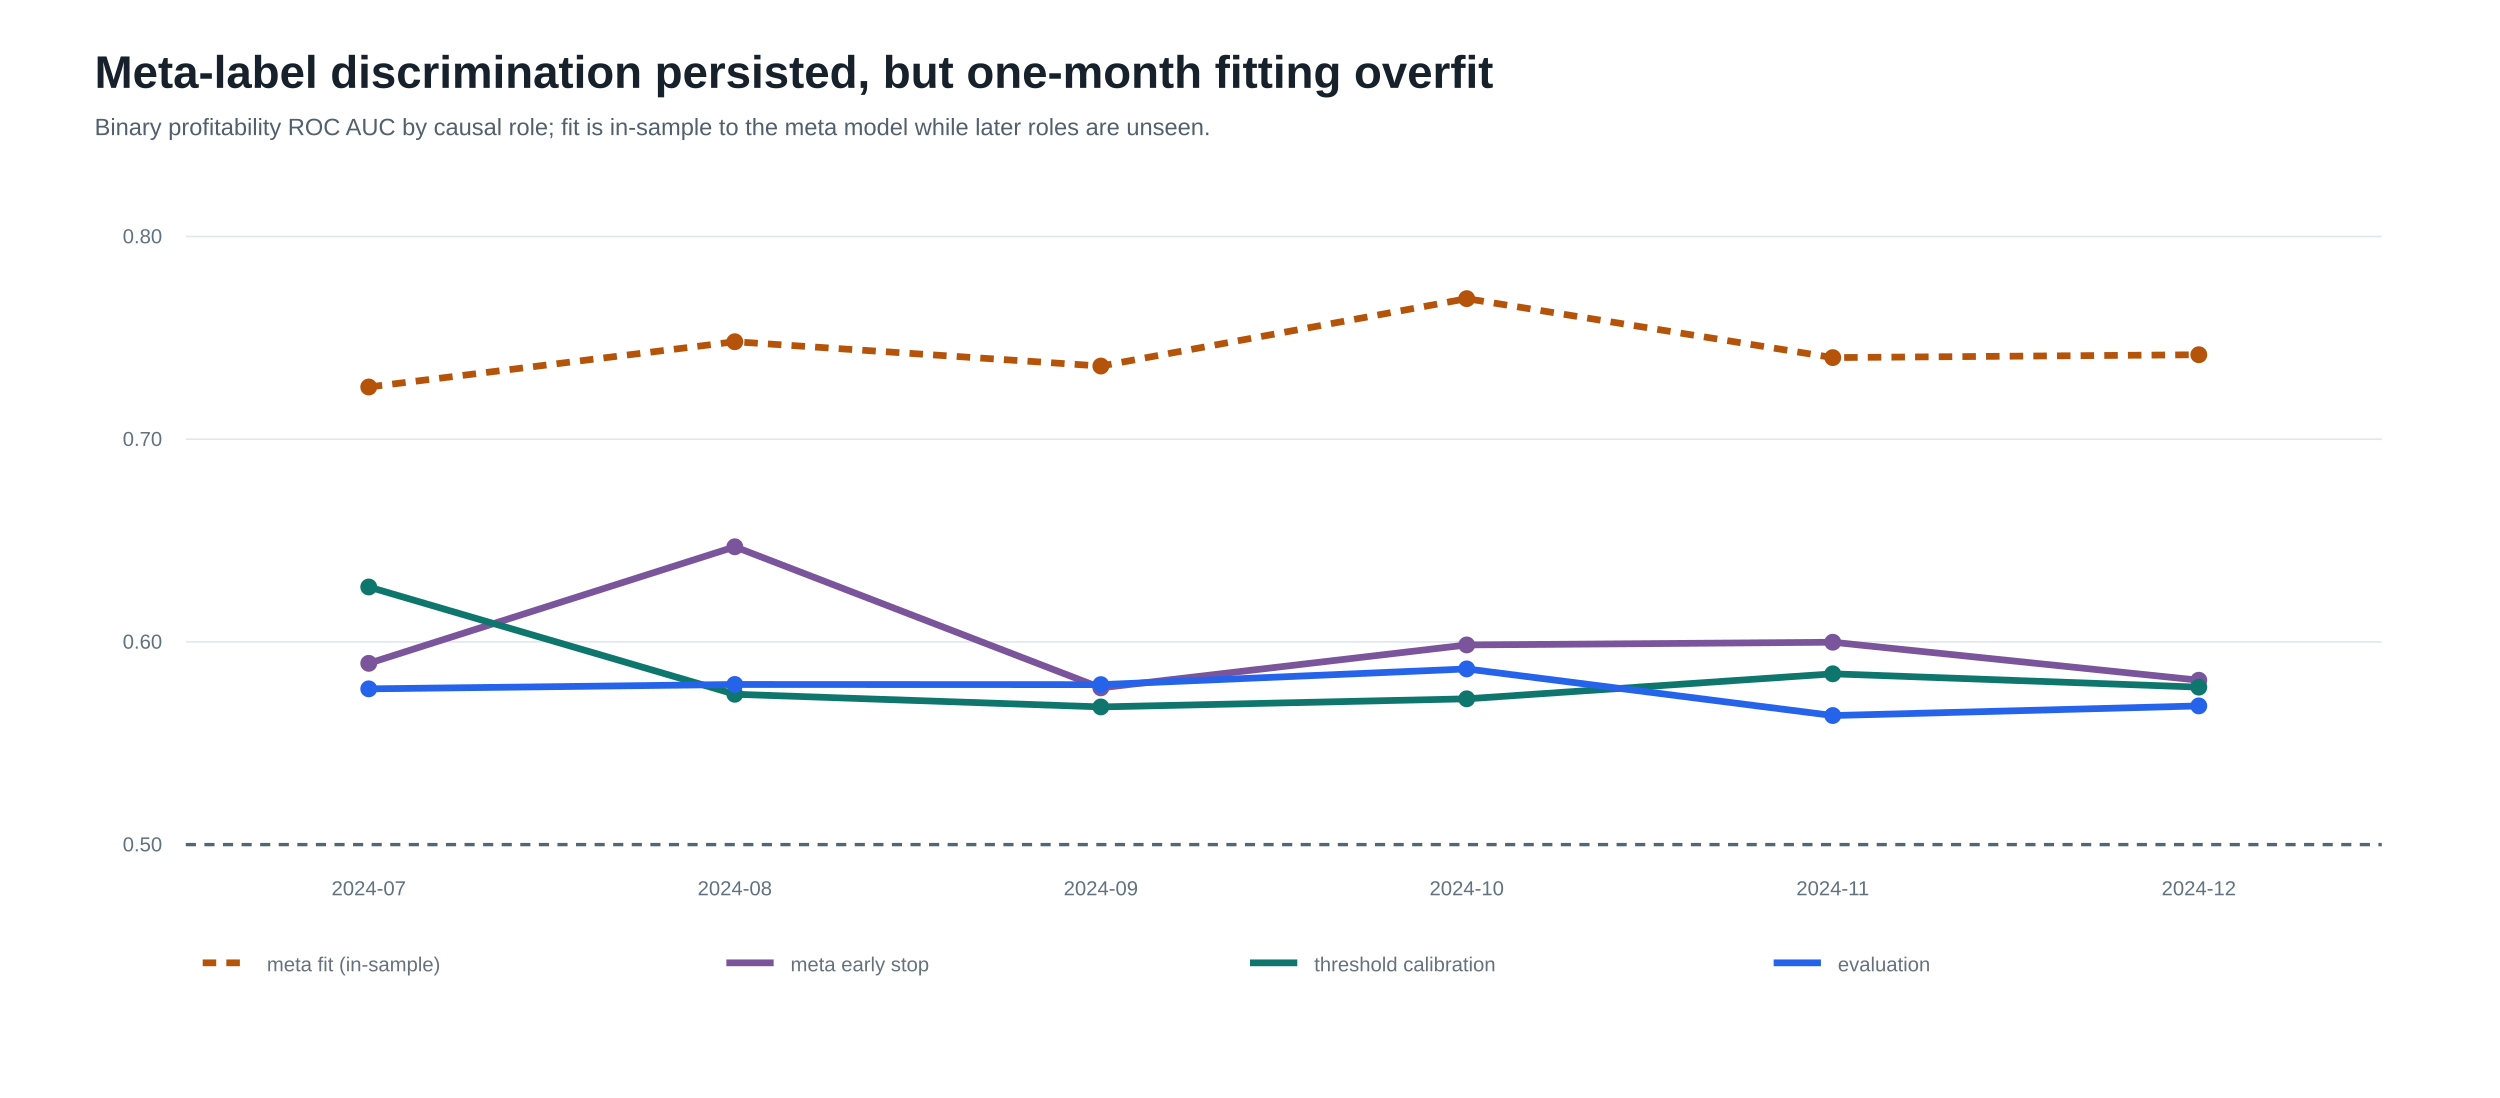
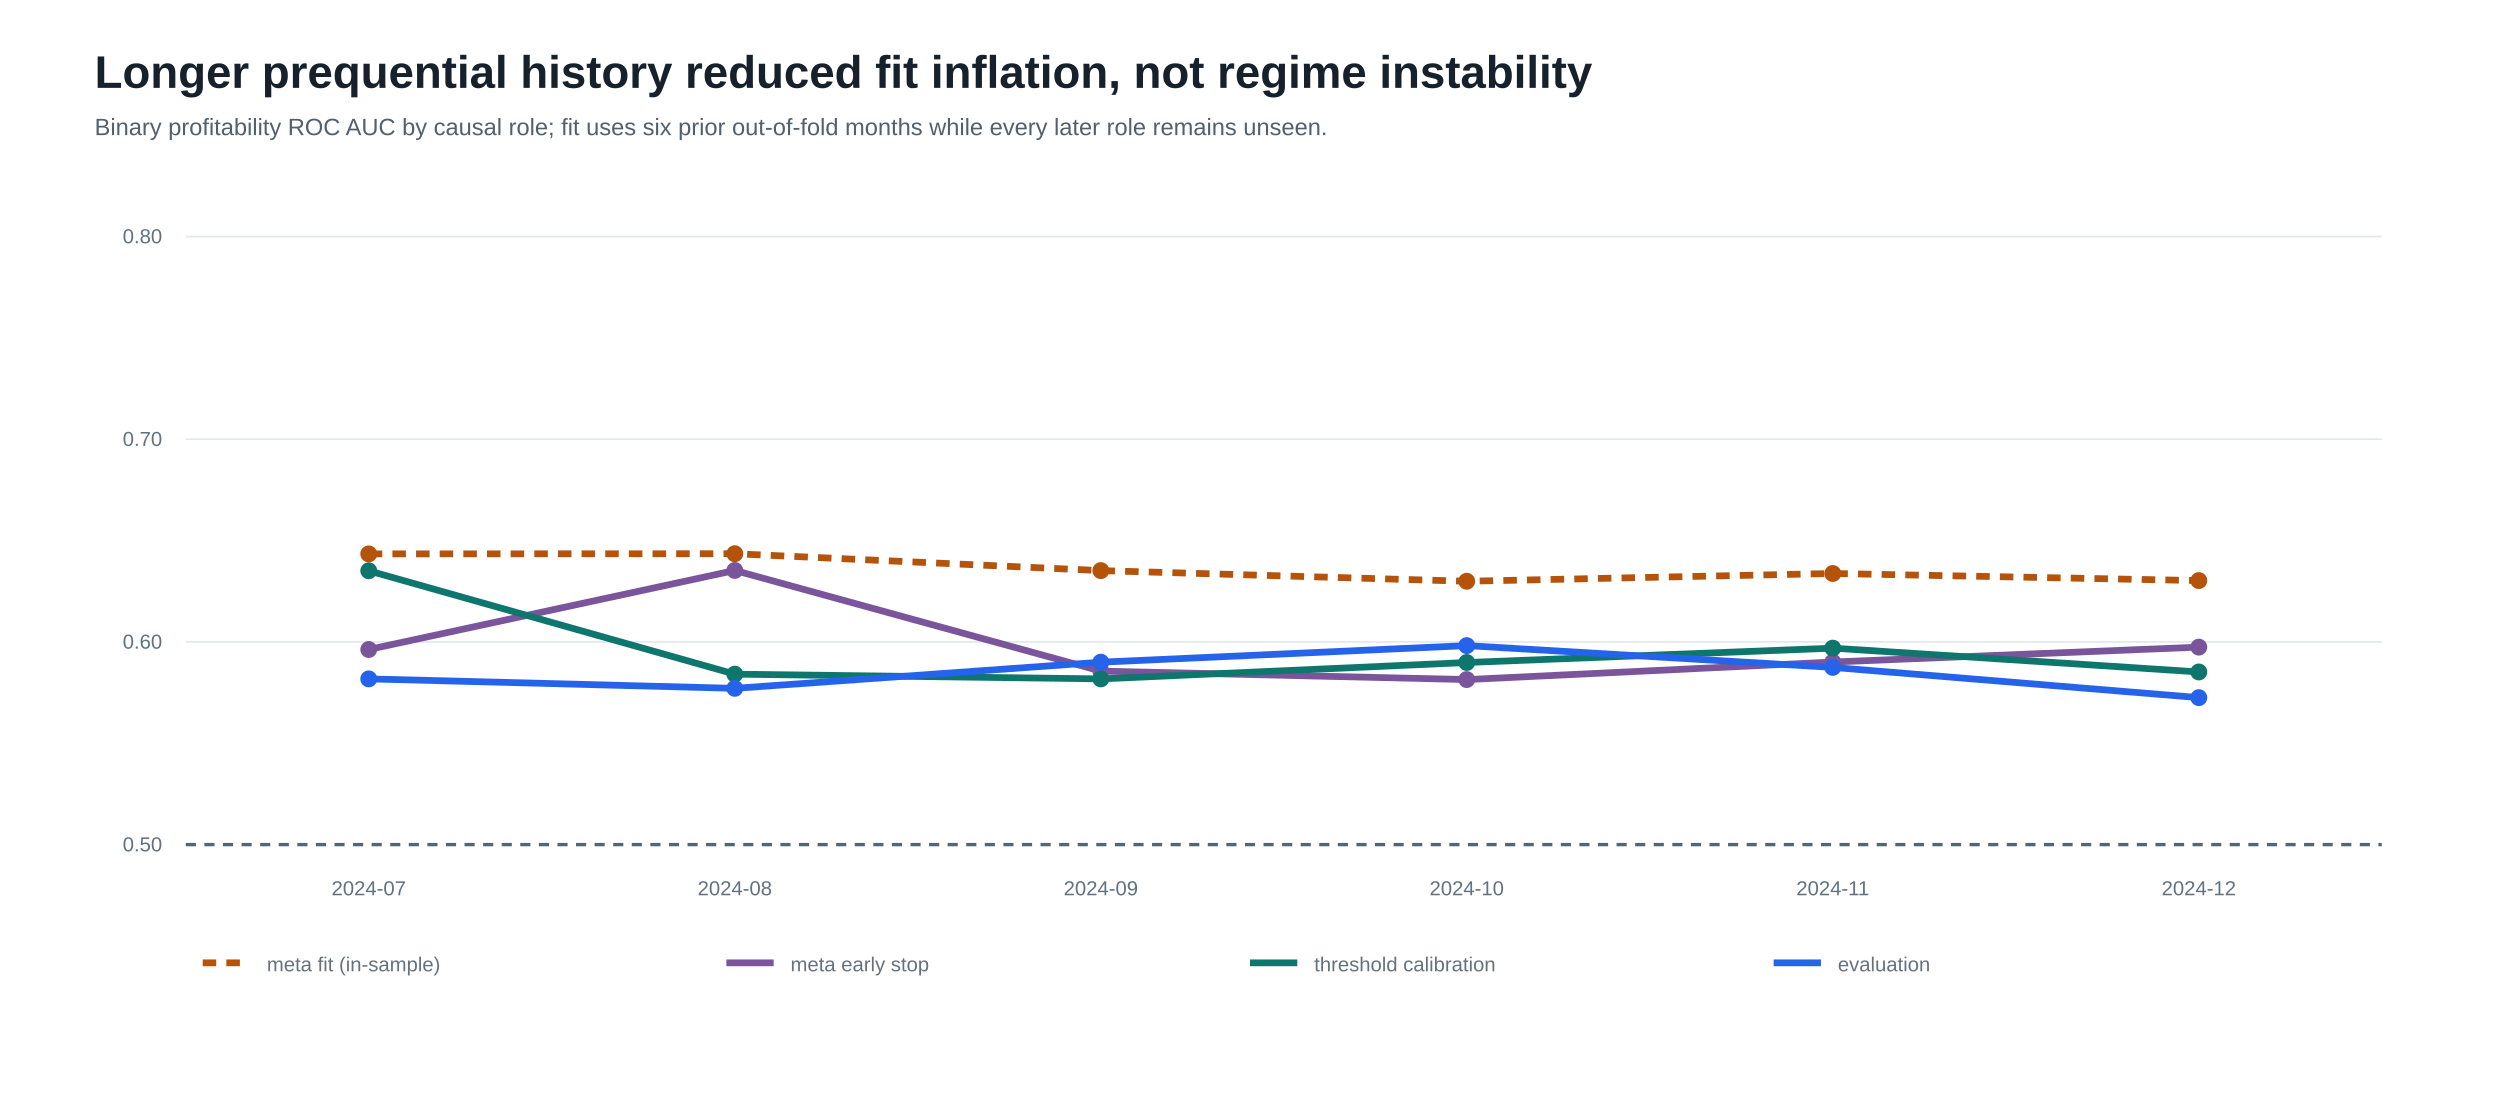
<svg xmlns="http://www.w3.org/2000/svg" width="1480" height="650" viewBox="0 0 1480 650" role="img" aria-labelledby="title desc">
  <rect width="100%" height="100%" fill="#ffffff" />
  <style>text{font-family:"Segoe UI",Arial,sans-serif;letter-spacing:0}.title{font-size:27px;font-weight:700;fill:#17212b}.subtitle{font-size:14px;fill:#52606d}.label{font-size:13px;fill:#263746}.axis{font-size:12px;fill:#60717f}.value{font-size:12px;font-weight:650;fill:#263746}.note{font-size:12px;fill:#65727d}.grid{stroke:#e1e8ed;stroke-width:1}.zero{stroke:#526674;stroke-width:2;stroke-dasharray:6 5}</style>
-   <text x="56" y="52" class="title">Meta-label discrimination persisted, but one-month fitting overfit</text>
-   <text x="56" y="80" class="subtitle">Binary profitability ROC AUC by causal role; fit is in-sample to the meta model while later roles are unseen.</text>
+   <text x="56" y="52" class="title">Longer prequential history reduced fit inflation, not regime instability</text>
+   <text x="56" y="80" class="subtitle">Binary profitability ROC AUC by causal role; fit uses six prior out-of-fold months while every later role remains unseen.</text>
  <line x1="110" y1="500.0" x2="1410" y2="500.0" class="zero" />
  <text x="96" y="504.0" text-anchor="end" class="axis">0.50</text>
  <line x1="110" y1="380.0" x2="1410" y2="380.0" class="grid" />
  <text x="96" y="384.0" text-anchor="end" class="axis">0.60</text>
  <line x1="110" y1="260.0" x2="1410" y2="260.0" class="grid" />
  <text x="96" y="264.0" text-anchor="end" class="axis">0.70</text>
  <line x1="110" y1="140.0" x2="1410" y2="140.0" class="grid" />
  <text x="96" y="144.0" text-anchor="end" class="axis">0.80</text>
-   <polyline points="218.3,229.1 435.0,202.3 651.7,216.7 868.3,176.8 1085.0,211.7 1301.7,210.0" fill="none" stroke="#b45309" stroke-width="4" stroke-dasharray="8 6" />
-   <circle cx="218.3" cy="229.1" r="5" fill="#b45309" />
-   <circle cx="435.0" cy="202.3" r="5" fill="#b45309" />
-   <circle cx="651.7" cy="216.7" r="5" fill="#b45309" />
-   <circle cx="868.3" cy="176.8" r="5" fill="#b45309" />
-   <circle cx="1085.0" cy="211.7" r="5" fill="#b45309" />
-   <circle cx="1301.7" cy="210.0" r="5" fill="#b45309" />
-   <polyline points="218.3,392.7 435.0,323.7 651.7,407.2 868.3,381.8 1085.0,380.2 1301.7,402.7" fill="none" stroke="#7b559c" stroke-width="4" />
-   <circle cx="218.3" cy="392.7" r="5" fill="#7b559c" />
-   <circle cx="435.0" cy="323.7" r="5" fill="#7b559c" />
-   <circle cx="651.7" cy="407.2" r="5" fill="#7b559c" />
-   <circle cx="868.3" cy="381.8" r="5" fill="#7b559c" />
-   <circle cx="1085.0" cy="380.2" r="5" fill="#7b559c" />
-   <circle cx="1301.7" cy="402.7" r="5" fill="#7b559c" />
-   <polyline points="218.3,347.5 435.0,411.0 651.7,418.5 868.3,413.7 1085.0,398.9 1301.7,406.8" fill="none" stroke="#0f766e" stroke-width="4" />
-   <circle cx="218.3" cy="347.5" r="5" fill="#0f766e" />
-   <circle cx="435.0" cy="411.0" r="5" fill="#0f766e" />
-   <circle cx="651.7" cy="418.5" r="5" fill="#0f766e" />
-   <circle cx="868.3" cy="413.7" r="5" fill="#0f766e" />
-   <circle cx="1085.0" cy="398.9" r="5" fill="#0f766e" />
-   <circle cx="1301.7" cy="406.8" r="5" fill="#0f766e" />
-   <polyline points="218.3,407.8 435.0,405.2 651.7,405.3 868.3,396.0 1085.0,423.6 1301.7,417.9" fill="none" stroke="#2563eb" stroke-width="4" />
-   <circle cx="218.3" cy="407.8" r="5" fill="#2563eb" />
-   <circle cx="435.0" cy="405.2" r="5" fill="#2563eb" />
-   <circle cx="651.7" cy="405.3" r="5" fill="#2563eb" />
-   <circle cx="868.3" cy="396.0" r="5" fill="#2563eb" />
-   <circle cx="1085.0" cy="423.6" r="5" fill="#2563eb" />
-   <circle cx="1301.7" cy="417.9" r="5" fill="#2563eb" />
+   <polyline points="218.3,327.9 435.0,327.8 651.7,337.8 868.3,344.1 1085.0,339.5 1301.7,343.7" fill="none" stroke="#b45309" stroke-width="4" stroke-dasharray="8 6" />
+   <circle cx="218.3" cy="327.9" r="5" fill="#b45309" />
+   <circle cx="435.0" cy="327.8" r="5" fill="#b45309" />
+   <circle cx="651.7" cy="337.8" r="5" fill="#b45309" />
+   <circle cx="868.3" cy="344.1" r="5" fill="#b45309" />
+   <circle cx="1085.0" cy="339.5" r="5" fill="#b45309" />
+   <circle cx="1301.7" cy="343.7" r="5" fill="#b45309" />
+   <polyline points="218.3,384.5 435.0,337.7 651.7,397.3 868.3,402.3 1085.0,391.9 1301.7,383.1" fill="none" stroke="#7b559c" stroke-width="4" />
+   <circle cx="218.3" cy="384.5" r="5" fill="#7b559c" />
+   <circle cx="435.0" cy="337.7" r="5" fill="#7b559c" />
+   <circle cx="651.7" cy="397.3" r="5" fill="#7b559c" />
+   <circle cx="868.3" cy="402.3" r="5" fill="#7b559c" />
+   <circle cx="1085.0" cy="391.9" r="5" fill="#7b559c" />
+   <circle cx="1301.7" cy="383.1" r="5" fill="#7b559c" />
+   <polyline points="218.3,337.9 435.0,399.1 651.7,401.9 868.3,392.2 1085.0,383.7 1301.7,397.8" fill="none" stroke="#0f766e" stroke-width="4" />
+   <circle cx="218.3" cy="337.9" r="5" fill="#0f766e" />
+   <circle cx="435.0" cy="399.1" r="5" fill="#0f766e" />
+   <circle cx="651.7" cy="401.9" r="5" fill="#0f766e" />
+   <circle cx="868.3" cy="392.2" r="5" fill="#0f766e" />
+   <circle cx="1085.0" cy="383.7" r="5" fill="#0f766e" />
+   <circle cx="1301.7" cy="397.8" r="5" fill="#0f766e" />
+   <polyline points="218.3,401.9 435.0,407.5 651.7,392.0 868.3,382.2 1085.0,395.1 1301.7,413.0" fill="none" stroke="#2563eb" stroke-width="4" />
+   <circle cx="218.3" cy="401.9" r="5" fill="#2563eb" />
+   <circle cx="435.0" cy="407.5" r="5" fill="#2563eb" />
+   <circle cx="651.7" cy="392.0" r="5" fill="#2563eb" />
+   <circle cx="868.3" cy="382.2" r="5" fill="#2563eb" />
+   <circle cx="1085.0" cy="395.1" r="5" fill="#2563eb" />
+   <circle cx="1301.7" cy="413.0" r="5" fill="#2563eb" />
  <text x="218.3" y="530" text-anchor="middle" class="axis">2024-07</text>
  <text x="435.0" y="530" text-anchor="middle" class="axis">2024-08</text>
  <text x="651.7" y="530" text-anchor="middle" class="axis">2024-09</text>
  <text x="868.3" y="530" text-anchor="middle" class="axis">2024-10</text>
  <text x="1085.0" y="530" text-anchor="middle" class="axis">2024-11</text>
  <text x="1301.7" y="530" text-anchor="middle" class="axis">2024-12</text>
  <line x1="120" y1="570" x2="148" y2="570" stroke="#b45309" stroke-width="4" stroke-dasharray="8 6" />
  <text x="158" y="575" class="note">meta fit (in-sample)</text>
  <line x1="430" y1="570" x2="458" y2="570" stroke="#7b559c" stroke-width="4" />
  <text x="468" y="575" class="note">meta early stop</text>
  <line x1="740" y1="570" x2="768" y2="570" stroke="#0f766e" stroke-width="4" />
  <text x="778" y="575" class="note">threshold calibration</text>
  <line x1="1050" y1="570" x2="1078" y2="570" stroke="#2563eb" stroke-width="4" />
  <text x="1088" y="575" class="note">evaluation</text>
</svg>
